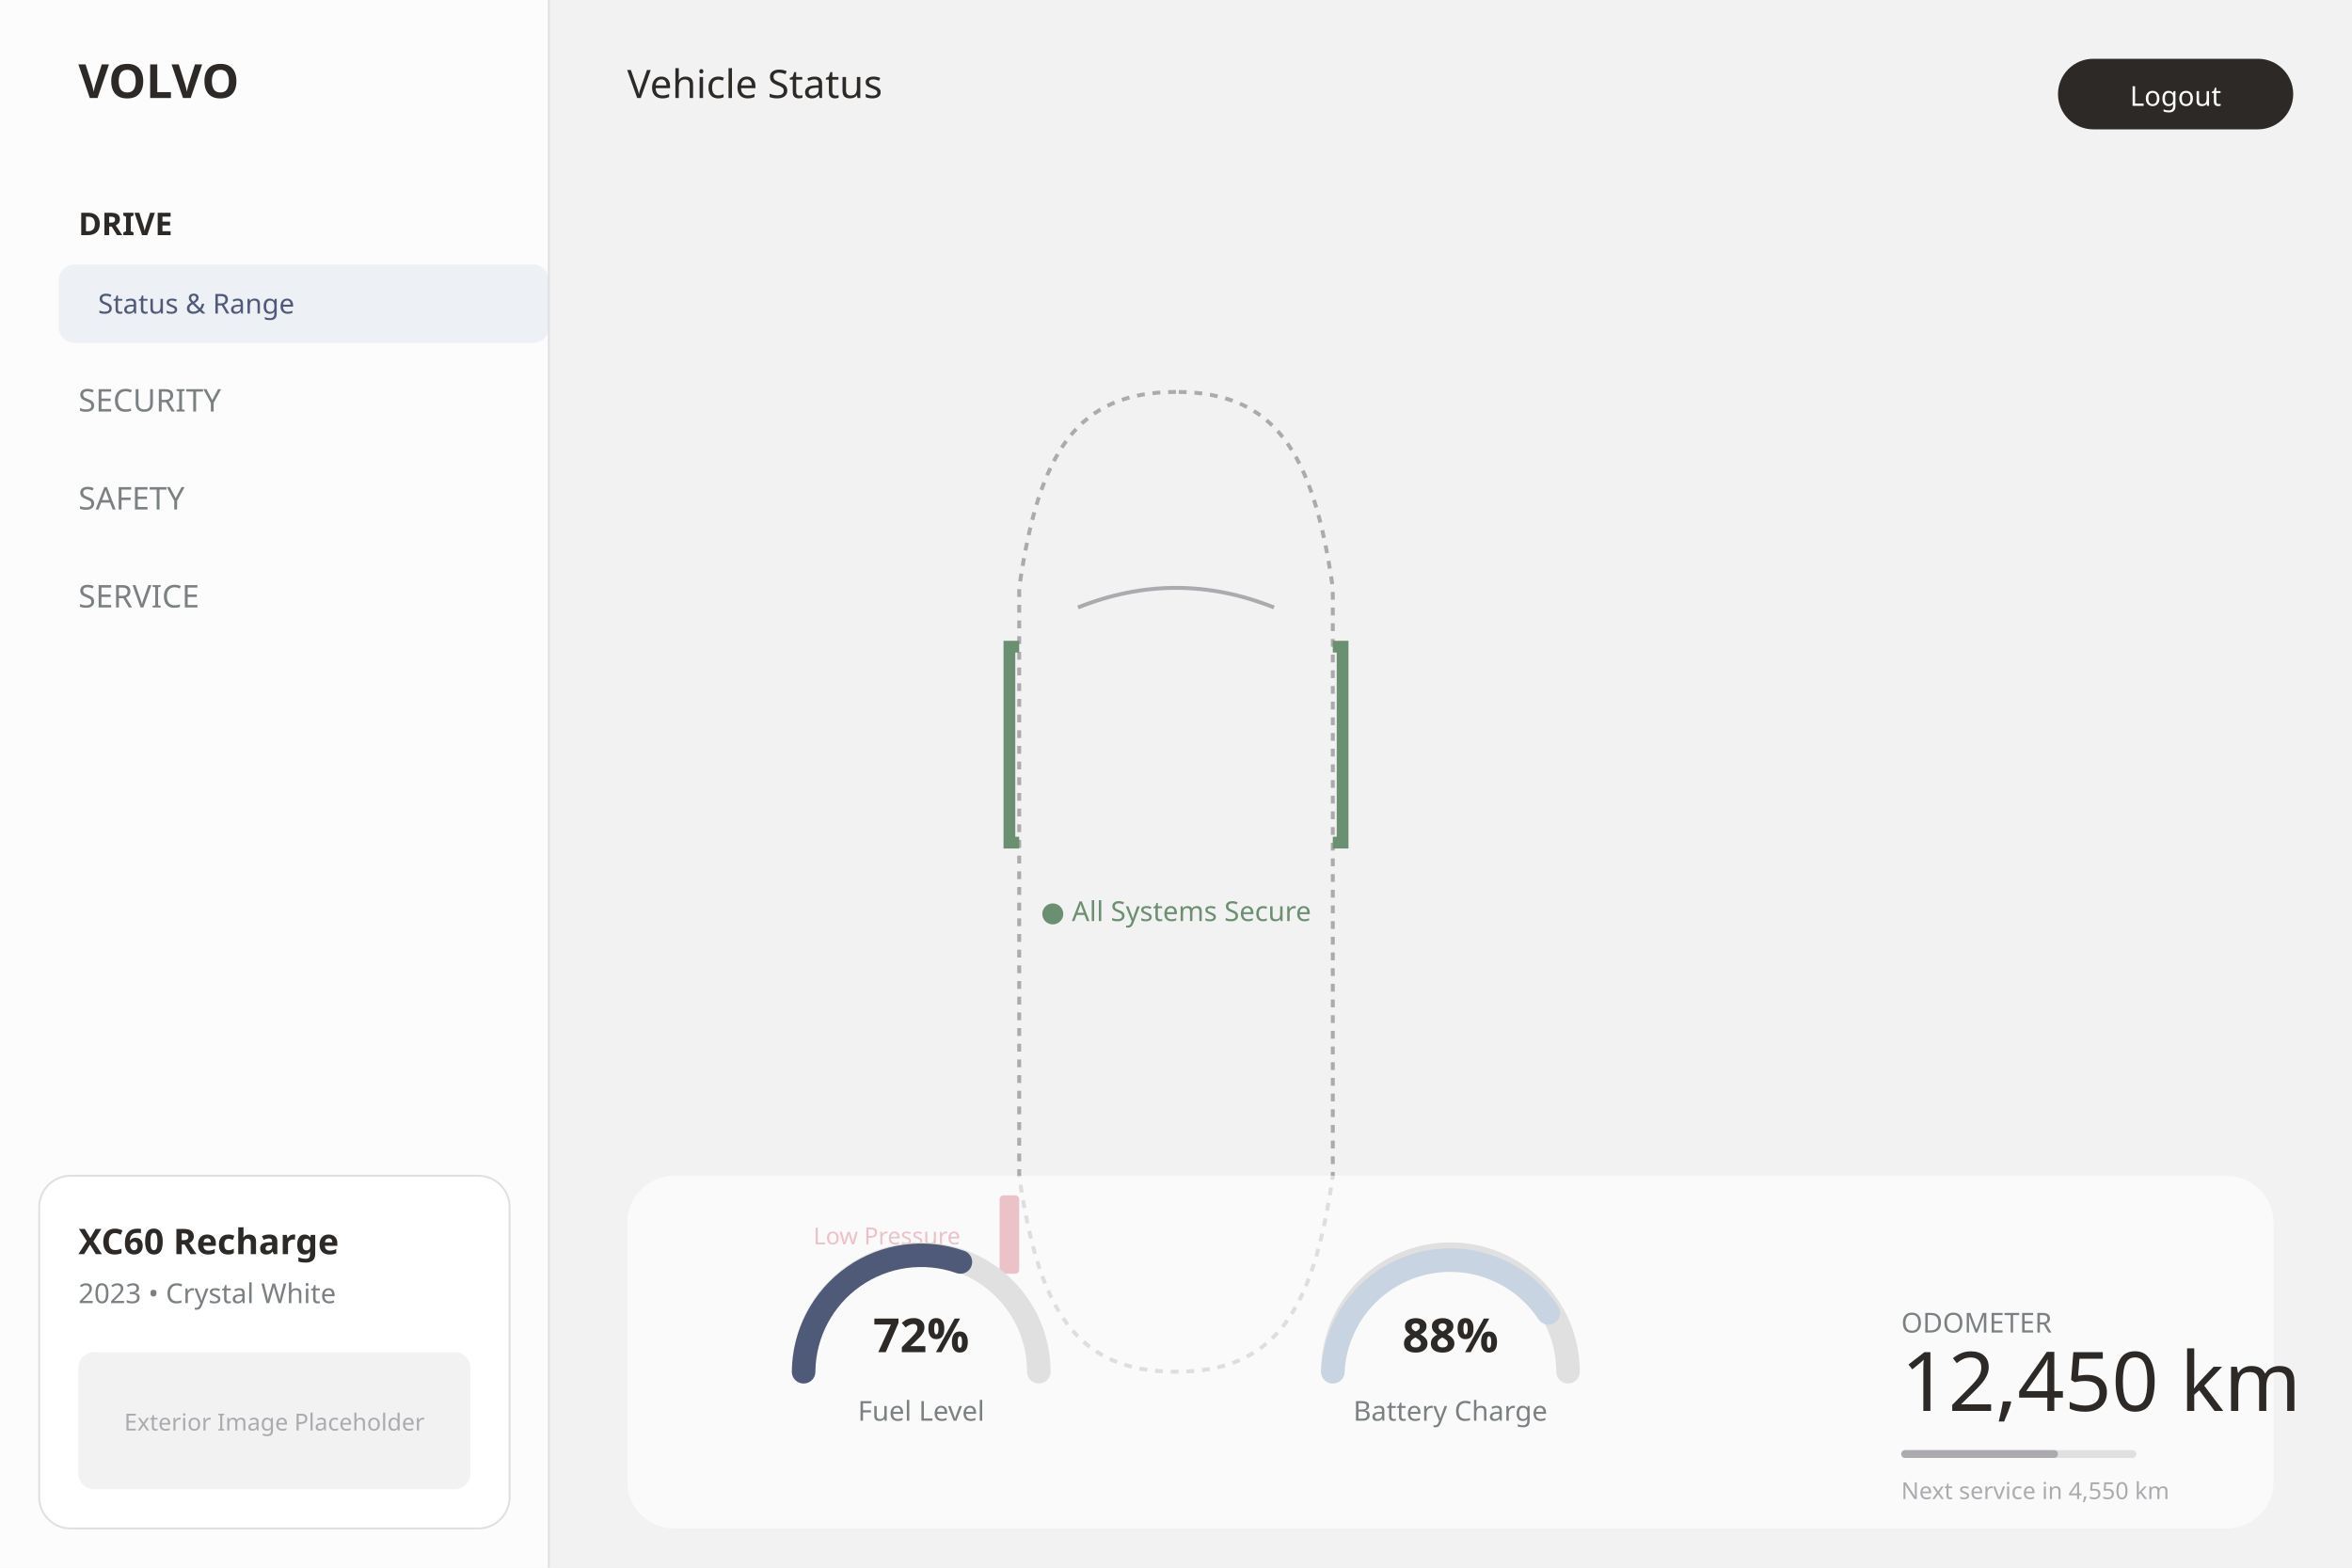
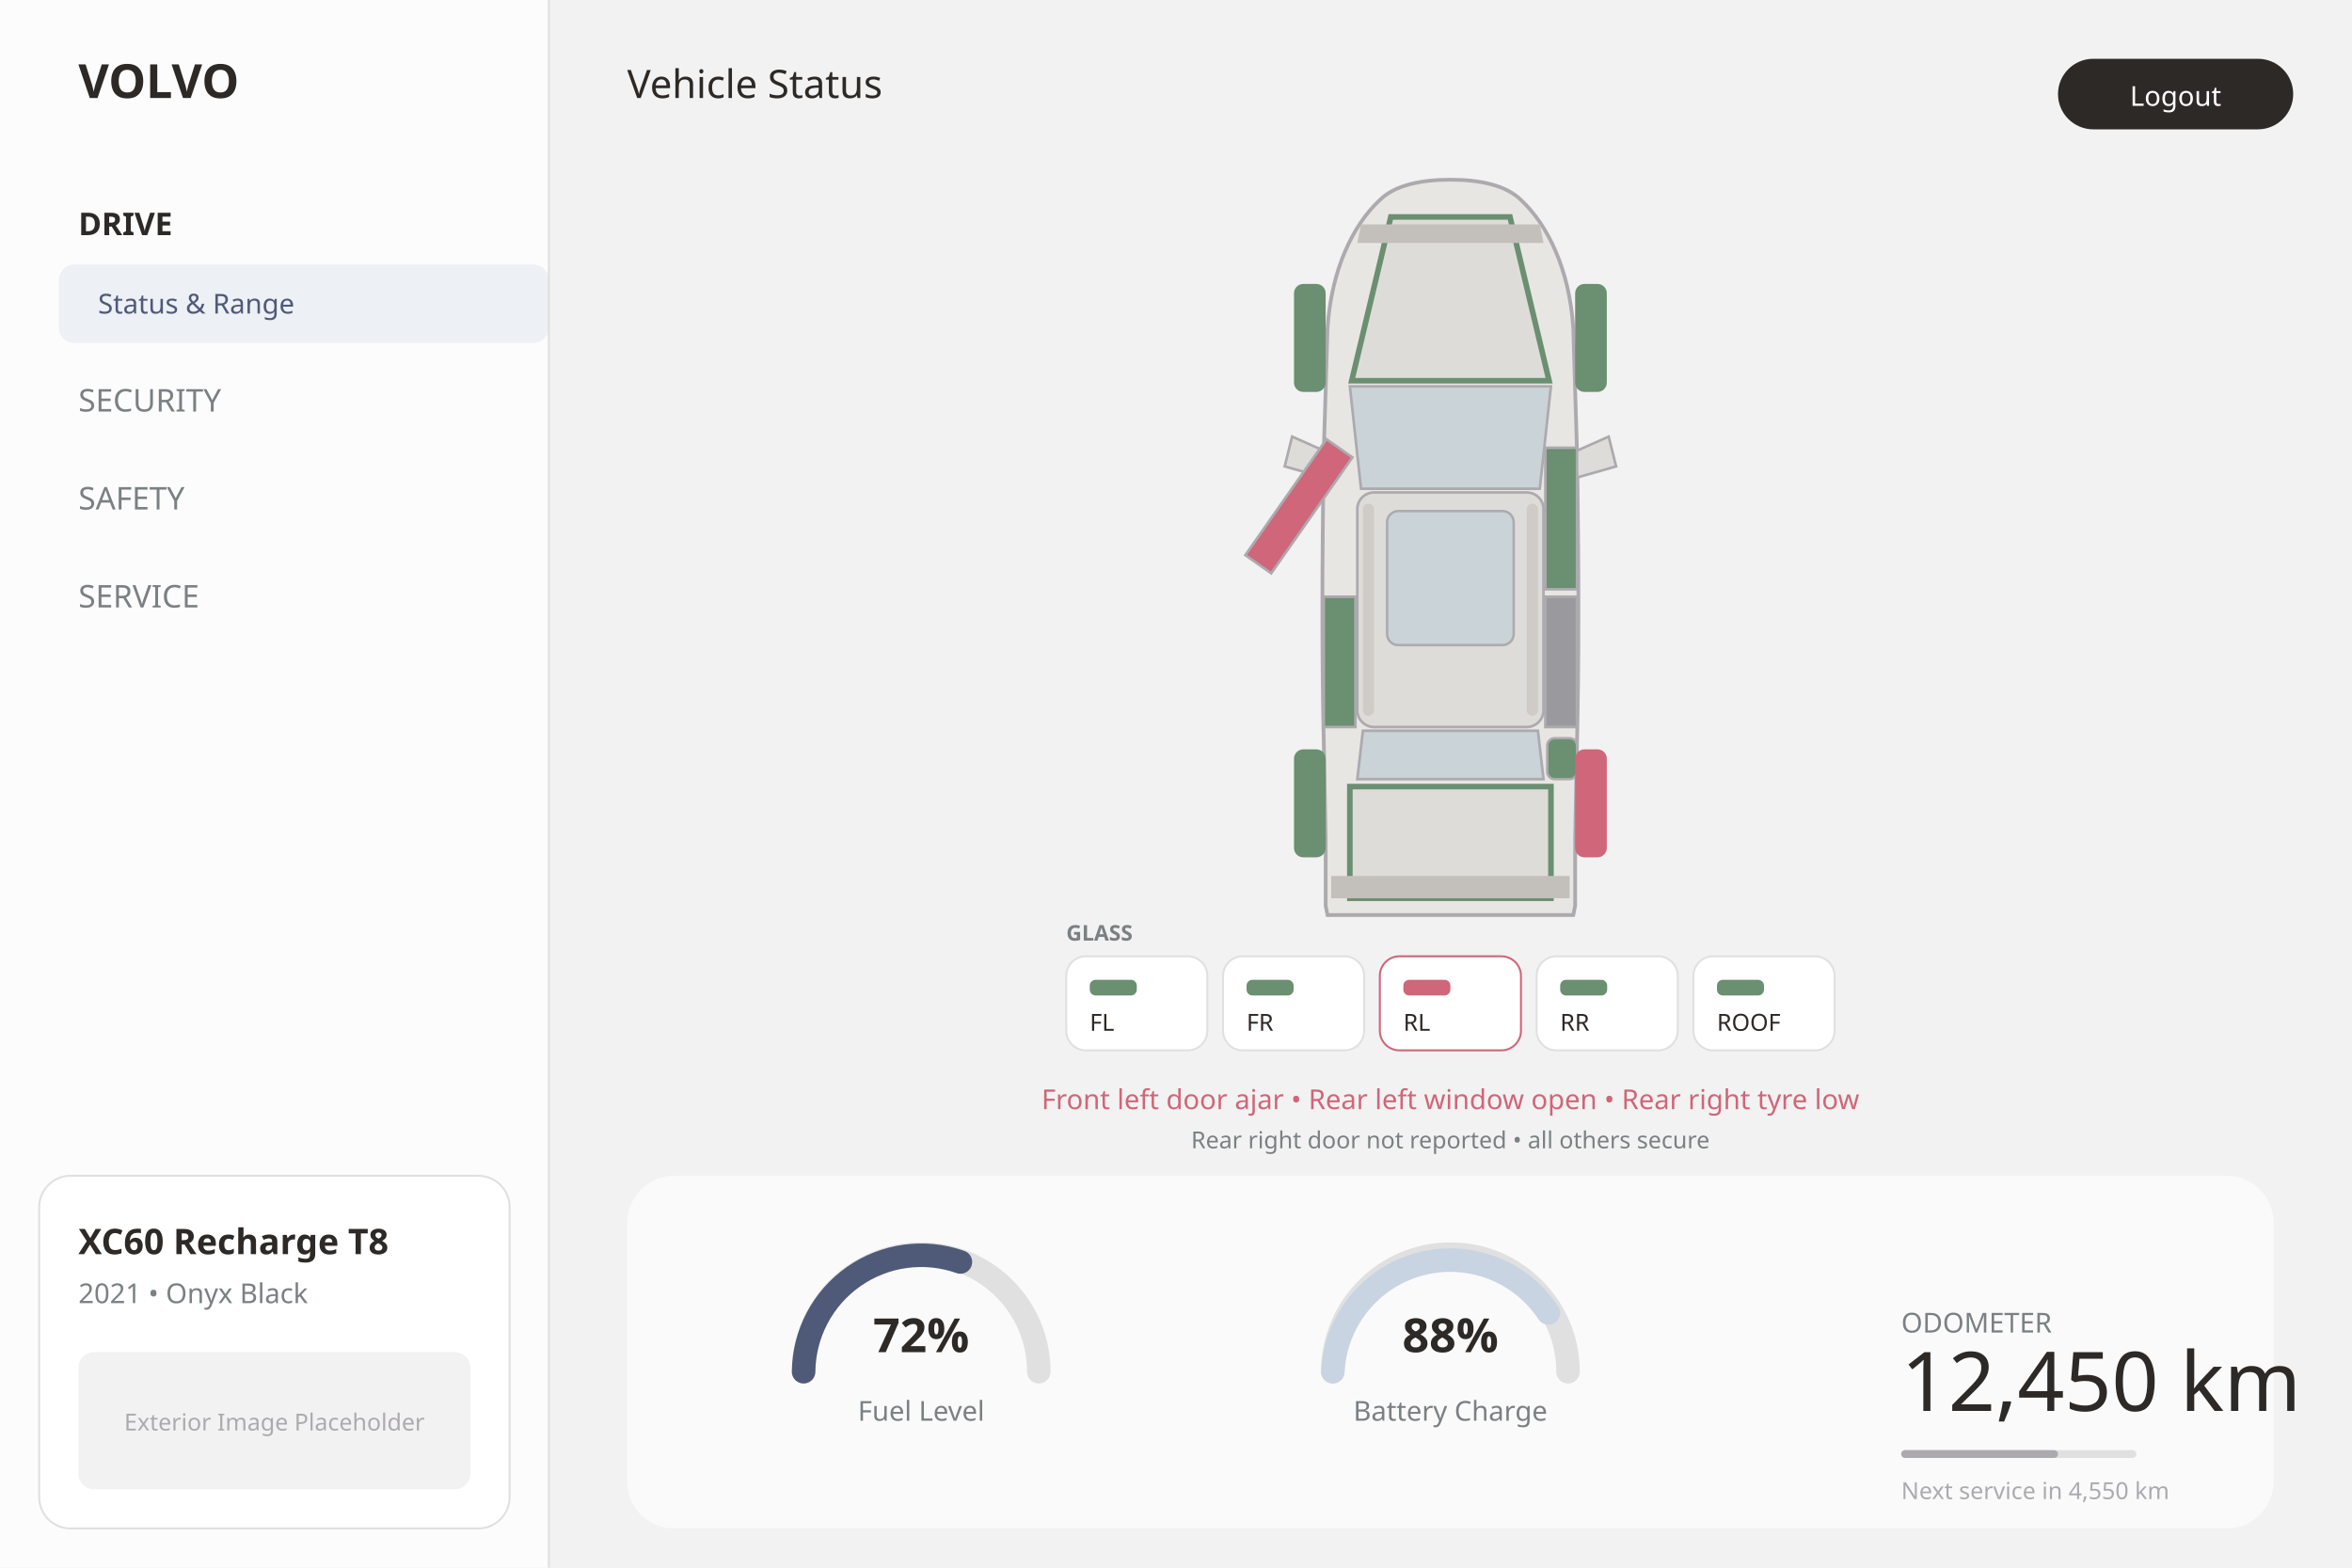
<svg xmlns="http://www.w3.org/2000/svg" width="1200" height="800" viewBox="0 0 1200 800" fill="none">
  <rect width="1200" height="800" fill="#F2F2F2" />
  <rect x="0" y="0" width="280" height="800" fill="white" fill-opacity="0.8" />
  <line x1="280" y1="0" x2="280" y2="800" stroke="#E0E0E0" stroke-width="1" />
  <text x="40" y="50" font-family="Jost, sans-serif" font-size="24" font-weight="600" fill="#2D2926">VOLVO</text>
  <g transform="translate(40, 120)">
    <text x="0" y="0" font-family="Jost" font-size="16" font-weight="600" fill="#2D2926">DRIVE</text>
    <rect x="-10" y="15" width="250" height="40" rx="8" fill="#C8D4E1" fill-opacity="0.3" />
    <text x="10" y="40" font-family="Jost" font-size="14" fill="#4F5A78">Status &amp; Range</text>
    <text x="0" y="90" font-family="Jost" font-size="16" fill="#7B8082">SECURITY</text>
    <text x="0" y="140" font-family="Jost" font-size="16" fill="#7B8082">SAFETY</text>
    <text x="0" y="190" font-family="Jost" font-size="16" fill="#7B8082">SERVICE</text>
  </g>
  <g transform="translate(20, 600)">
    <rect width="240" height="180" rx="16" fill="#FFFFFF" stroke="#E0E0E0" />
-     <text x="20" y="40" font-family="Jost" font-size="18" font-weight="600" fill="#2D2926">XC60 Recharge</text>
-     <text x="20" y="65" font-family="Jost" font-size="14" fill="#7B8082">2023 • Crystal White</text>
+     <text x="20" y="40" font-family="Jost" font-size="18" font-weight="600" fill="#2D2926">XC60 Recharge T8</text>
+     <text x="20" y="65" font-family="Jost" font-size="14" fill="#7B8082">2021 • Onyx Black</text>
    <rect x="20" y="90" width="200" height="70" rx="8" fill="#F2F2F2" />
    <text x="120" y="130" text-anchor="middle" font-family="Jost" font-size="12" fill="#ACAAAE">Exterior Image Placeholder</text>
  </g>
  <text x="320" y="50" font-family="Jost" font-size="20" font-weight="500" fill="#2D2926">Vehicle Status</text>
  <rect x="1050" y="30" width="120" height="36" rx="18" fill="#2D2926" />
  <text x="1110" y="54" text-anchor="middle" font-family="Jost" font-size="14" fill="white">Logout</text>
-   <g transform="translate(450, 150)">
-     <path d="M150,50 C100,50 80,80 70,150 L70,450 C80,520 100,550 150,550 C200,550 220,520 230,450 L230,150 C220,80 200,50 150,50 Z" fill="none" stroke="#ACAAAE" stroke-width="2" stroke-dasharray="4 4" />
-     <path d="M100,160 Q150,140 200,160" stroke="#ACAAAE" stroke-width="2" fill="none" />
-     <path id="door-fl" d="M70,180 L65,180 L65,280 L70,280" stroke="#6B8F71" stroke-width="6" fill="none" />
-     <path id="door-fr" d="M230,180 L235,180 L235,280 L230,280" stroke="#6B8F71" stroke-width="6" fill="none" />
-     <rect x="60" y="460" width="10" height="40" rx="2" fill="#CF6679" />
-     <text x="40" y="485" text-anchor="end" font-family="Jost" font-size="12" fill="#CF6679">Low Pressure</text>
-     <text x="150" y="320" text-anchor="middle" font-family="Jost" font-size="14" font-weight="500" fill="#6B8F71">● All Systems Secure</text>
+   <g transform="translate(645, 86) scale(0.95)">
+     <path d="M100,6 C116,6 130,9 138,17 C152,30 164,54 166,86              L168,152 C169,214 169,268 168,308 L167,360 L167,396              L166,401 L34,401 L33,396 L33,360 L32,308              C31,268 31,214 32,152 L34,86 C36,54 48,30 62,17              C70,9 84,6 100,6 Z" fill="#E8E6E3" stroke="#ACAAAE" stroke-width="2" />
+     <path id="hood" d="M68,26 L132,26 L153,114 L47,114 Z" fill="#DEDCD9" stroke="#6B8F71" stroke-width="3" />
+     <path d="M52,30 L148,30 L150,40 L50,40 Z" fill="#C3C0BB" />
+     <path d="M46,117 L154,117 L148,172 L52,172 Z" fill="#C9D3D8" stroke="#ACAAAE" stroke-width="1.4" />
+     <rect x="50" y="174" width="100" height="126" rx="9" fill="#DEDCD9" stroke="#ACAAAE" stroke-width="1.4" />
+     <rect x="53" y="180" width="6" height="114" rx="3" fill="#CFCCC7" />
+     <rect x="141" y="180" width="6" height="114" rx="3" fill="#CFCCC7" />
+     <rect x="66" y="184" width="68" height="72" rx="6" fill="#C9D3D8" stroke="#ACAAAE" stroke-width="1.3" />
+     <path d="M53,302 L147,302 L150,328 L50,328 Z" fill="#C9D3D8" stroke="#ACAAAE" stroke-width="1.4" />
+     <path id="tailgate" d="M46,332 L154,332 L154,392 L46,392 Z" fill="#DEDCD9" stroke="#6B8F71" stroke-width="3" />
+     <path d="M36,380 L164,380 L164,392 L36,392 Z" fill="#C3C0BB" />
+     <path d="M33,152 L15,144 L11,160 L32,166 Z" fill="#DEDCD9" stroke="#ACAAAE" stroke-width="1.4" />
+     <path d="M167,152 L185,144 L189,160 L168,166 Z" fill="#DEDCD9" stroke="#ACAAAE" stroke-width="1.4" />
+     <path id="door-fl" d="M32,150 L49,150 L49,226 L32,226 Z" fill="#CF6679" stroke="#ACAAAE" stroke-width="1.4" transform="rotate(35 40 150)" />
+     <path id="door-rl" d="M32,230 L49,230 L49,300 L32,300 Z" fill="#6B8F71" stroke="#ACAAAE" stroke-width="1.4" />
+     <path id="door-fr" d="M168,150 L151,150 L151,226 L168,226 Z" fill="#6B8F71" stroke="#ACAAAE" stroke-width="1.4" />
+     <path id="door-rr" d="M168,230 L151,230 L151,300 L168,300 Z" fill="#9A9A9E" stroke="#ACAAAE" stroke-width="1.4" />
+     <rect id="tank-lid" x="152" y="306" width="16" height="22" rx="4" fill="#6B8F71" stroke="#ACAAAE" stroke-width="1.3" />
+     <rect id="tyre-fl" x="16" y="62" width="17" height="58" rx="5" fill="#6B8F71" />
+     <rect id="tyre-rl" x="16" y="312" width="17" height="58" rx="5" fill="#6B8F71" />
+     <rect id="tyre-fr" x="167" y="62" width="17" height="58" rx="5" fill="#6B8F71" />
+     <rect id="tyre-rr" x="167" y="312" width="17" height="58" rx="5" fill="#CF6679" />
  </g>
+   <g transform="translate(544, 488)">
+     <text x="0" y="-8" font-family="Jost" font-size="11" font-weight="600" fill="#7B8082">GLASS</text>
+     <g>
+       <rect width="72" height="48" rx="10" fill="white" stroke="#E0E0E0" />
+       <rect x="12" y="12" width="24" height="8" rx="3" fill="#6B8F71" />
+       <text x="12" y="38" font-family="Jost" font-size="12" fill="#2D2926">FL</text>
+     </g>
+     <g transform="translate(80, 0)">
+       <rect width="72" height="48" rx="10" fill="white" stroke="#E0E0E0" />
+       <rect x="12" y="12" width="24" height="8" rx="3" fill="#6B8F71" />
+       <text x="12" y="38" font-family="Jost" font-size="12" fill="#2D2926">FR</text>
+     </g>
+     <g transform="translate(160, 0)">
+       <rect width="72" height="48" rx="10" fill="white" stroke="#CF6679" />
+       <rect x="12" y="12" width="24" height="8" rx="3" fill="#CF6679" />
+       <text x="12" y="38" font-family="Jost" font-size="12" fill="#2D2926">RL</text>
+     </g>
+     <g transform="translate(240, 0)">
+       <rect width="72" height="48" rx="10" fill="white" stroke="#E0E0E0" />
+       <rect x="12" y="12" width="24" height="8" rx="3" fill="#6B8F71" />
+       <text x="12" y="38" font-family="Jost" font-size="12" fill="#2D2926">RR</text>
+     </g>
+     <g transform="translate(320, 0)">
+       <rect width="72" height="48" rx="10" fill="white" stroke="#E0E0E0" />
+       <rect x="12" y="12" width="24" height="8" rx="3" fill="#6B8F71" />
+       <text x="12" y="38" font-family="Jost" font-size="12" fill="#2D2926">ROOF</text>
+     </g>
+   </g>
+   <text x="740" y="566" text-anchor="middle" font-family="Jost" font-size="14" font-weight="500" fill="#CF6679">Front left door ajar • Rear left window open • Rear right tyre low</text>
+   <text x="740" y="586" text-anchor="middle" font-family="Jost" font-size="12" fill="#7B8082">Rear right door not reported • all others secure</text>
  <g transform="translate(320, 600)">
    <rect width="840" height="180" rx="24" fill="white" fill-opacity="0.6" />
    <g transform="translate(150, 100)">
      <path d="M-60,0 A60,60 0 0,1 60,0" fill="none" stroke="#E0E0E0" stroke-width="12" stroke-linecap="round" />
      <path d="M-60,0 A60,60 0 0,1 20,-56" fill="none" stroke="#4F5A78" stroke-width="12" stroke-linecap="round" />
      <text x="0" y="-10" text-anchor="middle" font-family="Jost" font-size="24" font-weight="600" fill="#2D2926">72%</text>
      <text x="0" y="25" text-anchor="middle" font-family="Jost" font-size="14" fill="#7B8082">Fuel Level</text>
    </g>
    <g transform="translate(420, 100)">
      <path d="M-60,0 A60,60 0 0,1 60,0" fill="none" stroke="#E0E0E0" stroke-width="12" stroke-linecap="round" />
      <path d="M-60,0 A60,60 0 0,1 50,-30" fill="none" stroke="#C8D4E1" stroke-width="12" stroke-linecap="round" />
      <text x="0" y="-10" text-anchor="middle" font-family="Jost" font-size="24" font-weight="600" fill="#2D2926">88%</text>
      <text x="0" y="25" text-anchor="middle" font-family="Jost" font-size="14" fill="#7B8082">Battery Charge</text>
    </g>
    <g transform="translate(650, 60)">
      <text x="0" y="20" font-family="Jost" font-size="14" fill="#7B8082">ODOMETER</text>
      <text x="0" y="60" font-family="Jost" font-size="42" font-weight="300" fill="#2D2926">12,450 km</text>
      <rect x="0" y="80" width="120" height="4" rx="2" fill="#E0E0E0" />
      <rect x="0" y="80" width="80" height="4" rx="2" fill="#ACAAAE" />
      <text x="0" y="105" font-family="Jost" font-size="12" fill="#ACAAAE">Next service in 4,550 km</text>
    </g>
  </g>
</svg>
